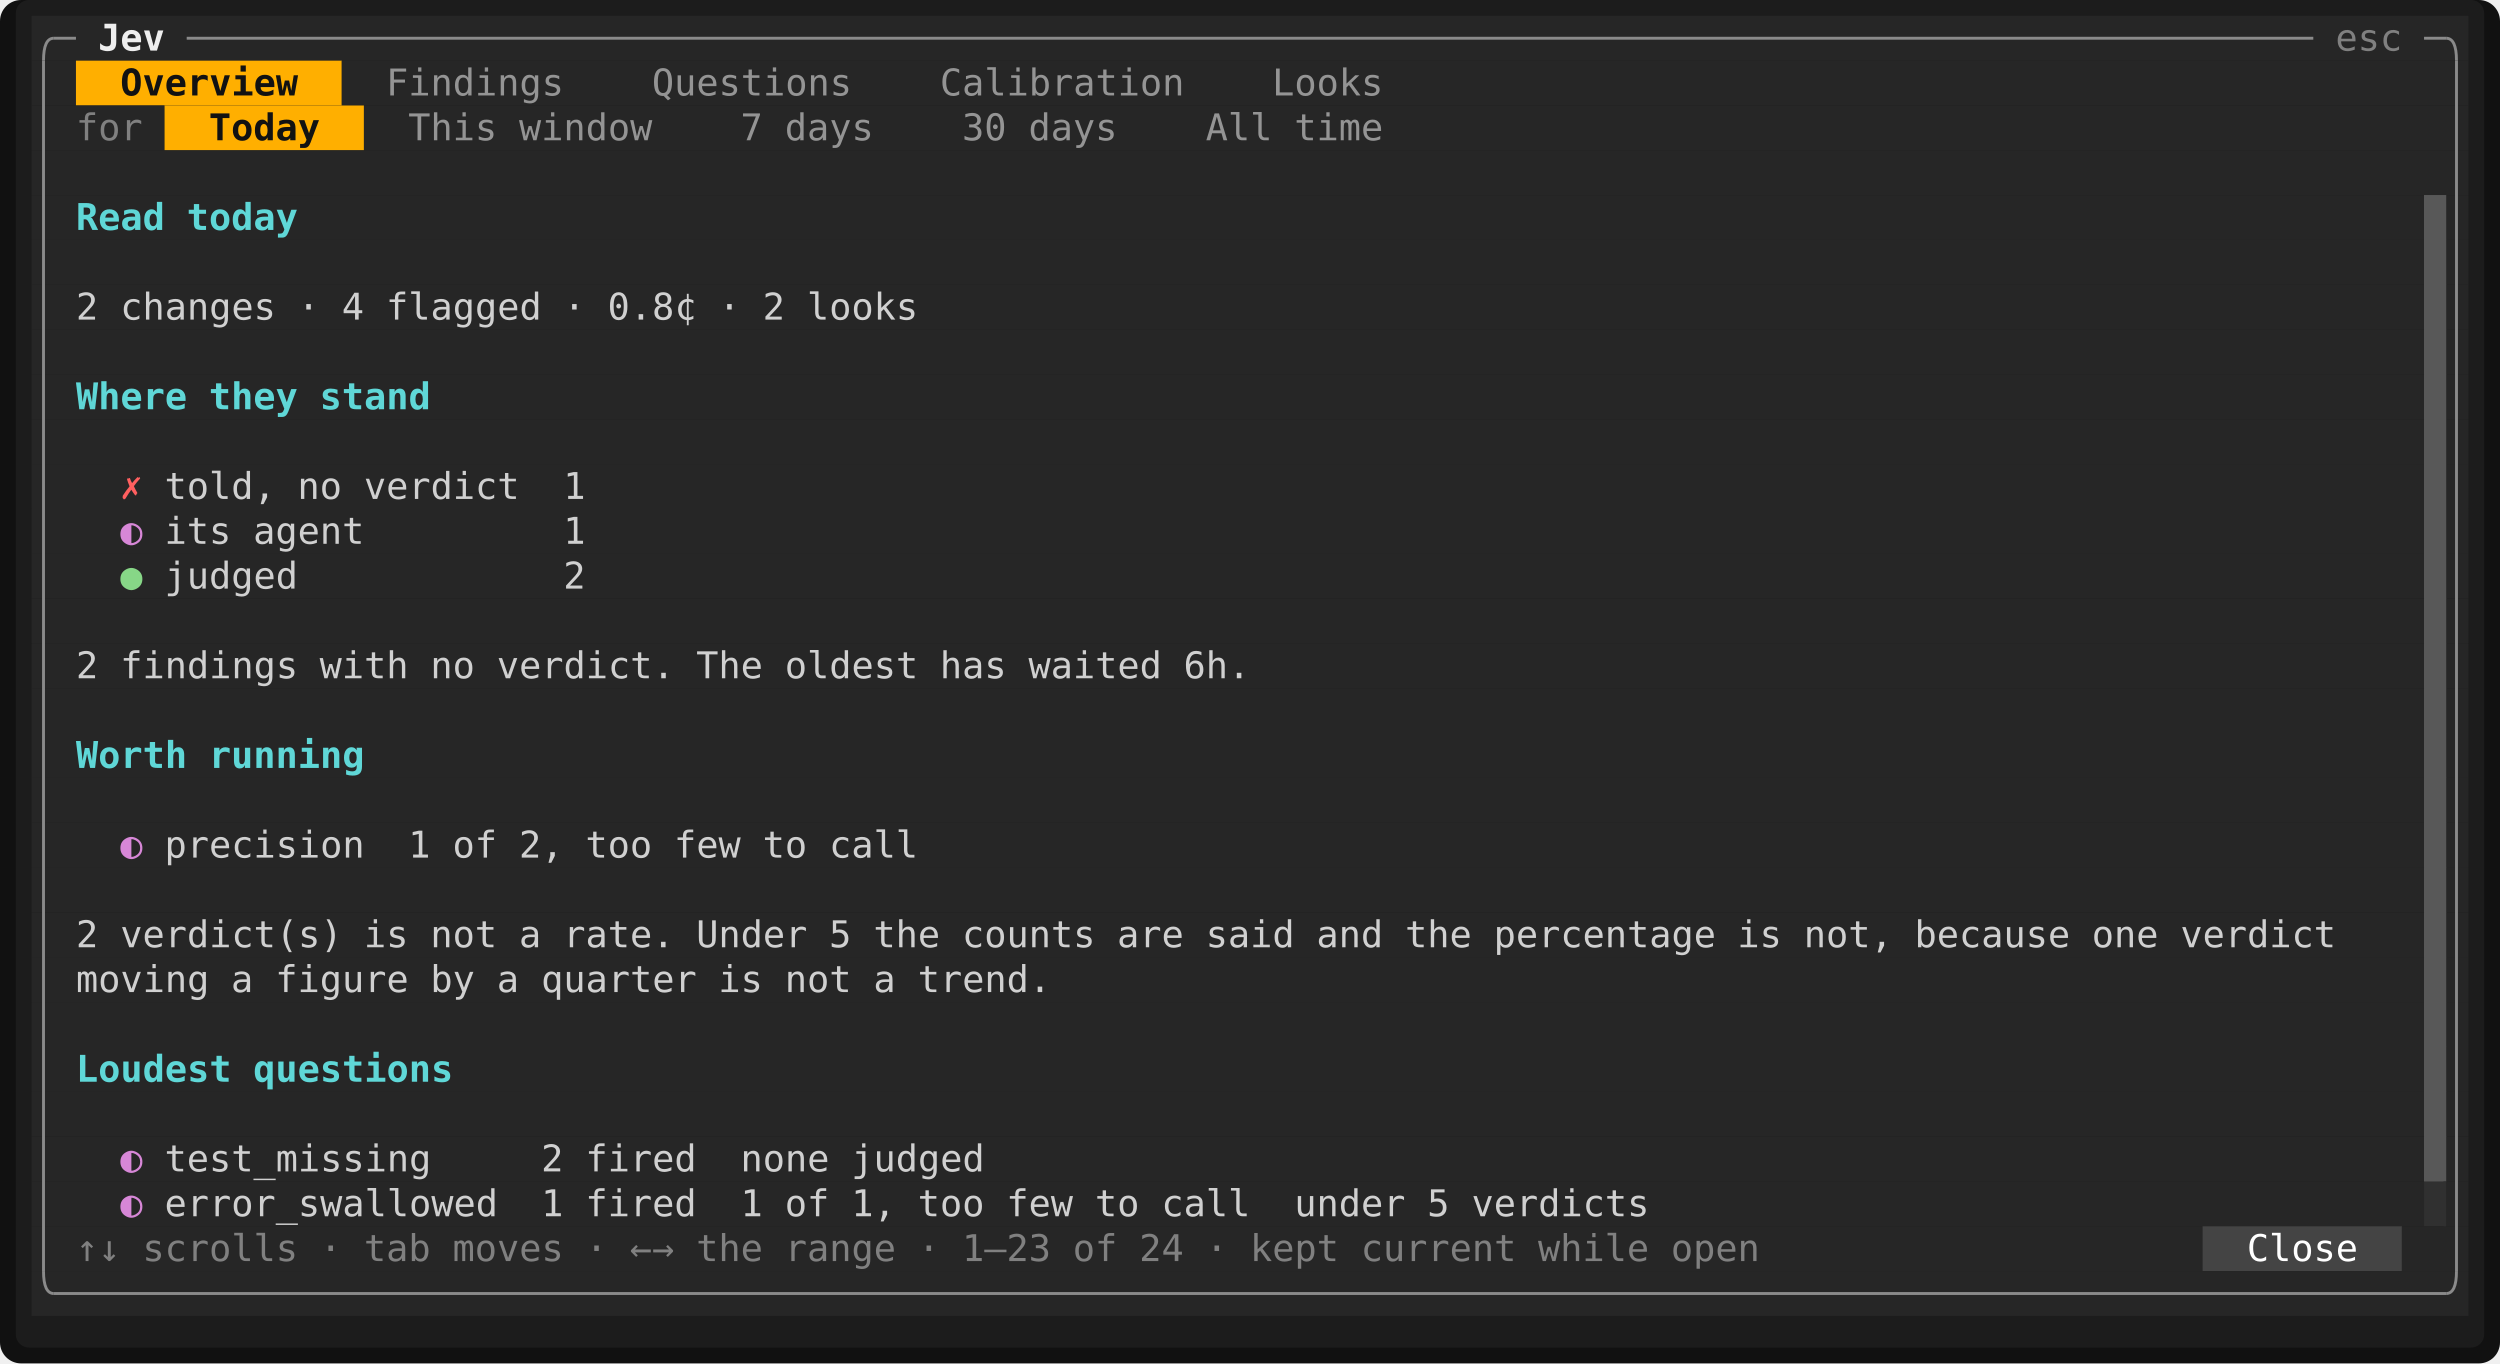
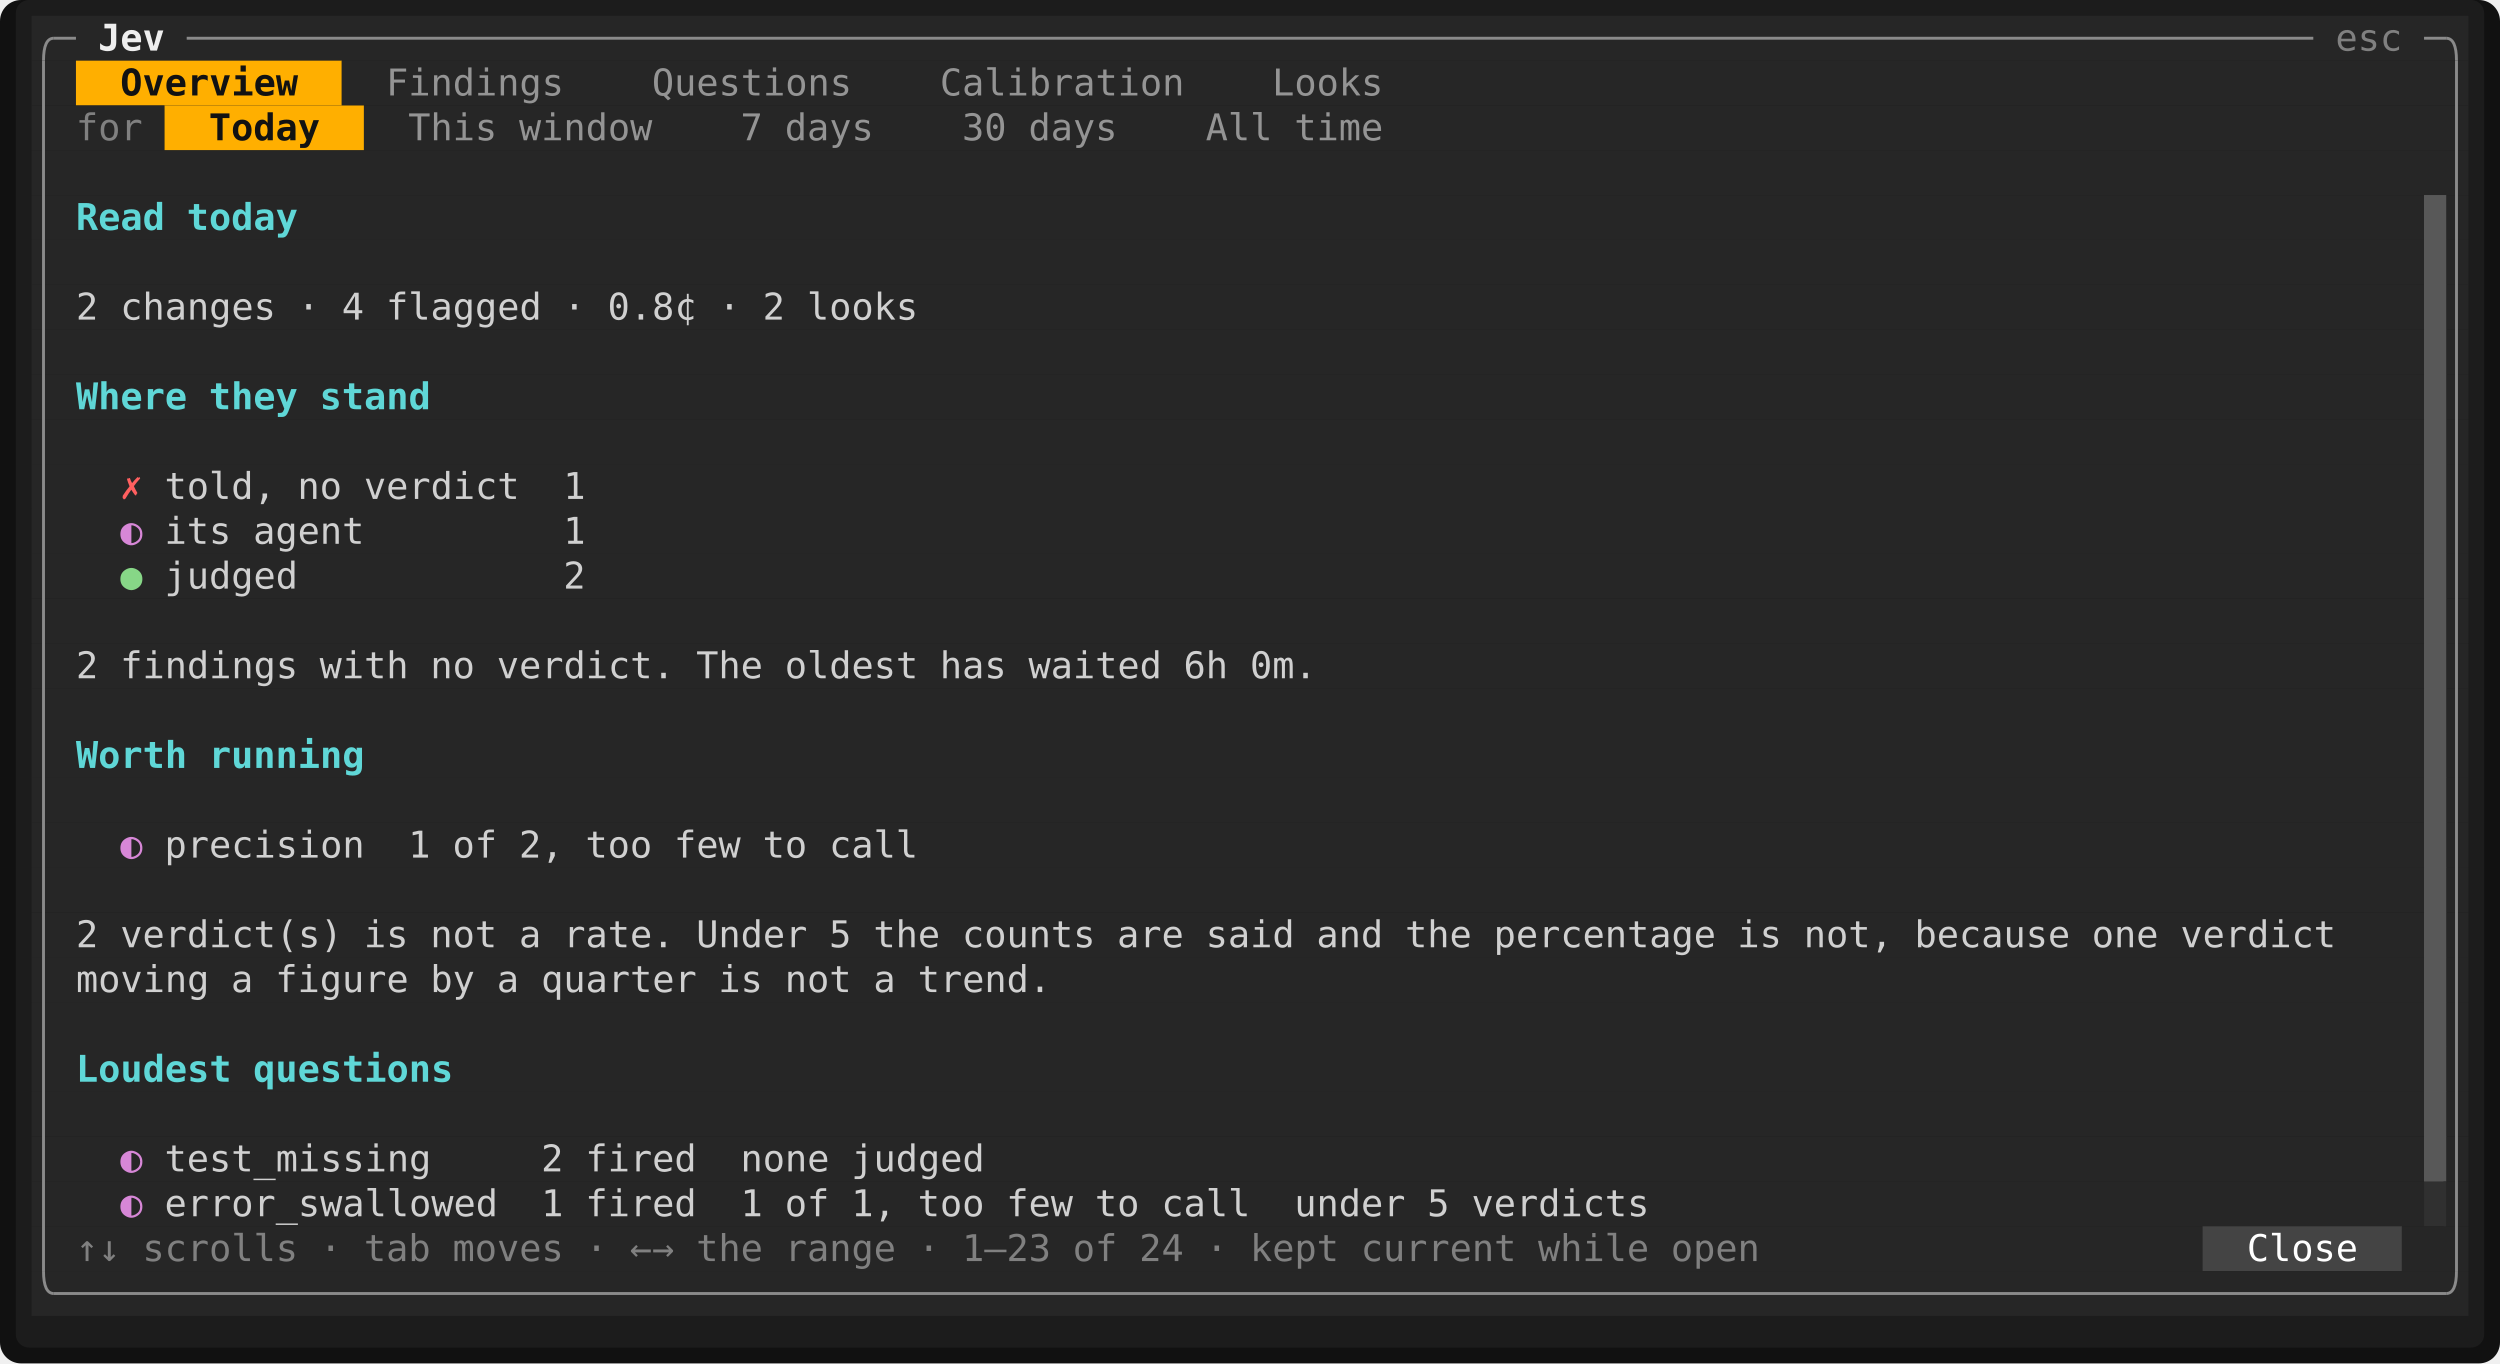
<svg xmlns="http://www.w3.org/2000/svg" viewBox="0 0 948 517" width="948" height="517" font-family="ui-monospace,SFMono-Regular,Menlo,Consolas,'DejaVu Sans Mono','Liberation Mono',monospace" font-size="14" role="img" aria-label="Tade">
  <rect width="948" height="517" rx="8" fill="#111111" />
  <rect x="6" y="0" width="936" height="511" rx="5" fill="#1c1c1c" />
  <rect x="12" y="6" width="924" height="17" fill="#262626" />
  <rect x="12" y="23" width="16.8" height="17" fill="#262626" />
  <rect x="28.8" y="23" width="100.8" height="17" fill="#ffaf00" />
  <rect x="129.6" y="23" width="806.4" height="17" fill="#262626" />
  <rect x="12" y="40" width="50.4" height="17" fill="#262626" />
  <rect x="62.4" y="40" width="75.6" height="17" fill="#ffaf00" />
  <rect x="138" y="40" width="798" height="17" fill="#262626" />
  <rect x="12" y="57" width="924" height="17" fill="#262626" />
  <rect x="12" y="74" width="907.2" height="17" fill="#262626" />
  <rect x="919.2" y="74" width="8.4" height="17" fill="#585858" />
  <rect x="927.6" y="74" width="8.4" height="17" fill="#262626" />
  <rect x="12" y="91" width="907.2" height="17" fill="#262626" />
  <rect x="919.2" y="91" width="8.4" height="17" fill="#585858" />
  <rect x="927.6" y="91" width="8.4" height="17" fill="#262626" />
  <rect x="12" y="108" width="907.2" height="17" fill="#262626" />
  <rect x="919.2" y="108" width="8.4" height="17" fill="#585858" />
  <rect x="927.6" y="108" width="8.4" height="17" fill="#262626" />
  <rect x="12" y="125" width="907.2" height="17" fill="#262626" />
  <rect x="919.2" y="125" width="8.4" height="17" fill="#585858" />
  <rect x="927.6" y="125" width="8.4" height="17" fill="#262626" />
  <rect x="12" y="142" width="907.2" height="17" fill="#262626" />
  <rect x="919.2" y="142" width="8.4" height="17" fill="#585858" />
  <rect x="927.6" y="142" width="8.4" height="17" fill="#262626" />
  <rect x="12" y="159" width="907.2" height="17" fill="#262626" />
  <rect x="919.2" y="159" width="8.4" height="17" fill="#585858" />
  <rect x="927.6" y="159" width="8.4" height="17" fill="#262626" />
  <rect x="12" y="176" width="907.2" height="17" fill="#262626" />
  <rect x="919.2" y="176" width="8.4" height="17" fill="#585858" />
  <rect x="927.6" y="176" width="8.4" height="17" fill="#262626" />
  <rect x="12" y="193" width="907.2" height="17" fill="#262626" />
  <rect x="919.2" y="193" width="8.4" height="17" fill="#585858" />
  <rect x="927.6" y="193" width="8.4" height="17" fill="#262626" />
  <rect x="12" y="210" width="907.2" height="17" fill="#262626" />
  <rect x="919.2" y="210" width="8.4" height="17" fill="#585858" />
  <rect x="927.6" y="210" width="8.4" height="17" fill="#262626" />
  <rect x="12" y="227" width="907.2" height="17" fill="#262626" />
  <rect x="919.2" y="227" width="8.4" height="17" fill="#585858" />
  <rect x="927.6" y="227" width="8.4" height="17" fill="#262626" />
  <rect x="12" y="244" width="907.2" height="17" fill="#262626" />
  <rect x="919.2" y="244" width="8.4" height="17" fill="#585858" />
  <rect x="927.6" y="244" width="8.4" height="17" fill="#262626" />
  <rect x="12" y="261" width="907.2" height="17" fill="#262626" />
  <rect x="919.2" y="261" width="8.4" height="17" fill="#585858" />
  <rect x="927.6" y="261" width="8.4" height="17" fill="#262626" />
  <rect x="12" y="278" width="907.2" height="17" fill="#262626" />
  <rect x="919.2" y="278" width="8.4" height="17" fill="#585858" />
  <rect x="927.6" y="278" width="8.4" height="17" fill="#262626" />
  <rect x="12" y="295" width="907.2" height="17" fill="#262626" />
  <rect x="919.2" y="295" width="8.4" height="17" fill="#585858" />
  <rect x="927.6" y="295" width="8.4" height="17" fill="#262626" />
  <rect x="12" y="312" width="907.2" height="17" fill="#262626" />
  <rect x="919.2" y="312" width="8.4" height="17" fill="#585858" />
  <rect x="927.6" y="312" width="8.4" height="17" fill="#262626" />
  <rect x="12" y="329" width="907.2" height="17" fill="#262626" />
  <rect x="919.2" y="329" width="8.4" height="17" fill="#585858" />
  <rect x="927.6" y="329" width="8.4" height="17" fill="#262626" />
  <rect x="12" y="346" width="907.2" height="17" fill="#262626" />
  <rect x="919.2" y="346" width="8.4" height="17" fill="#585858" />
  <rect x="927.6" y="346" width="8.4" height="17" fill="#262626" />
  <rect x="12" y="363" width="907.2" height="17" fill="#262626" />
  <rect x="919.2" y="363" width="8.4" height="17" fill="#585858" />
  <rect x="927.6" y="363" width="8.4" height="17" fill="#262626" />
  <rect x="12" y="380" width="907.2" height="17" fill="#262626" />
  <rect x="919.2" y="380" width="8.4" height="17" fill="#585858" />
  <rect x="927.6" y="380" width="8.4" height="17" fill="#262626" />
  <rect x="12" y="397" width="907.2" height="17" fill="#262626" />
  <rect x="919.2" y="397" width="8.4" height="17" fill="#585858" />
  <rect x="927.6" y="397" width="8.4" height="17" fill="#262626" />
  <rect x="12" y="414" width="907.2" height="17" fill="#262626" />
  <rect x="919.2" y="414" width="8.4" height="17" fill="#585858" />
  <rect x="927.6" y="414" width="8.4" height="17" fill="#262626" />
  <rect x="12" y="431" width="907.2" height="17" fill="#262626" />
  <rect x="919.2" y="431" width="8.4" height="17" fill="#585858" />
  <rect x="927.6" y="431" width="8.4" height="17" fill="#262626" />
  <rect x="12" y="448" width="907.2" height="17" fill="#262626" />
  <rect x="919.2" y="448" width="8.4" height="17" fill="#303030" />
  <rect x="927.6" y="448" width="8.4" height="17" fill="#262626" />
  <rect x="12" y="465" width="823.2" height="17" fill="#262626" />
  <rect x="835.2" y="465" width="75.6" height="17" fill="#444444" />
  <rect x="910.8" y="465" width="25.2" height="17" fill="#262626" />
  <rect x="12" y="482" width="924" height="17" fill="#262626" />
  <rect x="919.2" y="74" width="8.4" height="374" fill="#585858" />
  <rect x="926.55" y="448" width="1.05" height="17" fill="#303030" />
  <path d="M16.5 23Q16.5 14.5 20.4 14.5" fill="none" stroke="#8a8a8a" stroke-width="1.1" />
  <line x1="20.4" y1="14.5" x2="28.8" y2="14.5" stroke="#8a8a8a" stroke-width="1.1" />
  <line x1="70.8" y1="14.5" x2="877.2" y2="14.5" stroke="#8a8a8a" stroke-width="1.1" />
  <line x1="919.2" y1="14.5" x2="927.6" y2="14.5" stroke="#8a8a8a" stroke-width="1.1" />
  <path d="M931.5 23Q931.5 14.5 927.6 14.5" fill="none" stroke="#8a8a8a" stroke-width="1.1" />
  <line x1="16.5" y1="23" x2="16.5" y2="482" stroke="#8a8a8a" stroke-width="1.1" />
  <line x1="931.5" y1="23" x2="931.5" y2="482" stroke="#8a8a8a" stroke-width="1.1" />
  <path d="M16.5 482Q16.5 490.5 20.4 490.5" fill="none" stroke="#8a8a8a" stroke-width="1.1" />
  <line x1="20.4" y1="490.5" x2="927.6" y2="490.5" stroke="#8a8a8a" stroke-width="1.1" />
  <path d="M931.5 482Q931.5 490.5 927.6 490.5" fill="none" stroke="#8a8a8a" stroke-width="1.1" />
  <text x="37.2" y="19.2" textLength="25.2" lengthAdjust="spacingAndGlyphs" fill="#eeeeee" font-weight="700">Jev</text>
  <text x="885.6" y="19.2" textLength="25.2" lengthAdjust="spacingAndGlyphs" fill="#808080">esc</text>
  <text x="45.6" y="36.2" textLength="67.2" lengthAdjust="spacingAndGlyphs" fill="#121212" font-weight="700">Overview</text>
  <text x="146.4" y="36.2" textLength="67.2" lengthAdjust="spacingAndGlyphs" fill="#949494">Findings</text>
  <text x="247.2" y="36.2" textLength="75.6" lengthAdjust="spacingAndGlyphs" fill="#949494">Questions</text>
  <text x="356.4" y="36.2" textLength="92.4" lengthAdjust="spacingAndGlyphs" fill="#949494">Calibration</text>
  <text x="482.4" y="36.2" textLength="42" lengthAdjust="spacingAndGlyphs" fill="#949494">Looks</text>
  <text x="28.8" y="53.2" textLength="25.2" lengthAdjust="spacingAndGlyphs" fill="#808080">for</text>
  <text x="79.2" y="53.2" textLength="42" lengthAdjust="spacingAndGlyphs" fill="#121212" font-weight="700">Today</text>
  <text x="154.8" y="53.2" textLength="33.6" lengthAdjust="spacingAndGlyphs" fill="#949494">This</text>
  <text x="196.8" y="53.2" textLength="50.4" lengthAdjust="spacingAndGlyphs" fill="#949494">window</text>
  <text x="280.8" y="53.2" textLength="8.4" lengthAdjust="spacingAndGlyphs" fill="#949494">7</text>
  <text x="297.6" y="53.2" textLength="33.6" lengthAdjust="spacingAndGlyphs" fill="#949494">days</text>
  <text x="364.8" y="53.2" textLength="16.8" lengthAdjust="spacingAndGlyphs" fill="#949494">30</text>
  <text x="390" y="53.2" textLength="33.6" lengthAdjust="spacingAndGlyphs" fill="#949494">days</text>
  <text x="457.2" y="53.2" textLength="25.2" lengthAdjust="spacingAndGlyphs" fill="#949494">All</text>
  <text x="490.8" y="53.2" textLength="33.6" lengthAdjust="spacingAndGlyphs" fill="#949494">time</text>
  <text x="28.8" y="87.2" textLength="33.6" lengthAdjust="spacingAndGlyphs" fill="#5fd7d7" font-weight="700">Read</text>
  <text x="70.8" y="87.2" textLength="42" lengthAdjust="spacingAndGlyphs" fill="#5fd7d7" font-weight="700">today</text>
  <text x="28.8" y="121.2" textLength="8.4" lengthAdjust="spacingAndGlyphs" fill="#d0d0d0">2</text>
  <text x="45.6" y="121.2" textLength="58.8" lengthAdjust="spacingAndGlyphs" fill="#d0d0d0">changes</text>
  <text x="112.8" y="121.2" textLength="8.4" lengthAdjust="spacingAndGlyphs" fill="#d0d0d0">·</text>
  <text x="129.6" y="121.2" textLength="8.4" lengthAdjust="spacingAndGlyphs" fill="#d0d0d0">4</text>
  <text x="146.4" y="121.2" textLength="58.8" lengthAdjust="spacingAndGlyphs" fill="#d0d0d0">flagged</text>
  <text x="213.6" y="121.2" textLength="8.4" lengthAdjust="spacingAndGlyphs" fill="#d0d0d0">·</text>
  <text x="230.4" y="121.2" textLength="33.6" lengthAdjust="spacingAndGlyphs" fill="#d0d0d0">0.8¢</text>
  <text x="272.4" y="121.2" textLength="8.4" lengthAdjust="spacingAndGlyphs" fill="#d0d0d0">·</text>
  <text x="289.2" y="121.2" textLength="8.4" lengthAdjust="spacingAndGlyphs" fill="#d0d0d0">2</text>
  <text x="306" y="121.2" textLength="42" lengthAdjust="spacingAndGlyphs" fill="#d0d0d0">looks</text>
  <text x="28.8" y="155.2" textLength="42" lengthAdjust="spacingAndGlyphs" fill="#5fd7d7" font-weight="700">Where</text>
  <text x="79.2" y="155.2" textLength="33.6" lengthAdjust="spacingAndGlyphs" fill="#5fd7d7" font-weight="700">they</text>
  <text x="121.2" y="155.2" textLength="42" lengthAdjust="spacingAndGlyphs" fill="#5fd7d7" font-weight="700">stand</text>
  <text x="45.6" y="189.2" textLength="8.4" lengthAdjust="spacingAndGlyphs" fill="#ff5f5f">✗</text>
  <text x="62.4" y="189.2" textLength="42" lengthAdjust="spacingAndGlyphs" fill="#d0d0d0">told,</text>
  <text x="112.8" y="189.2" textLength="16.8" lengthAdjust="spacingAndGlyphs" fill="#d0d0d0">no</text>
  <text x="138" y="189.2" textLength="58.8" lengthAdjust="spacingAndGlyphs" fill="#d0d0d0">verdict</text>
  <text x="213.6" y="189.2" textLength="8.4" lengthAdjust="spacingAndGlyphs" fill="#d0d0d0">1</text>
  <text x="45.6" y="206.2" textLength="8.4" lengthAdjust="spacingAndGlyphs" fill="#d787d7">◐</text>
  <text x="62.4" y="206.2" textLength="25.2" lengthAdjust="spacingAndGlyphs" fill="#d0d0d0">its</text>
  <text x="96" y="206.2" textLength="42" lengthAdjust="spacingAndGlyphs" fill="#d0d0d0">agent</text>
  <text x="213.6" y="206.2" textLength="8.4" lengthAdjust="spacingAndGlyphs" fill="#d0d0d0">1</text>
  <text x="45.6" y="223.2" textLength="8.4" lengthAdjust="spacingAndGlyphs" fill="#87d787">●</text>
  <text x="62.4" y="223.2" textLength="50.4" lengthAdjust="spacingAndGlyphs" fill="#d0d0d0">judged</text>
  <text x="213.6" y="223.2" textLength="8.4" lengthAdjust="spacingAndGlyphs" fill="#d0d0d0">2</text>
  <text x="28.8" y="257.2" textLength="8.4" lengthAdjust="spacingAndGlyphs" fill="#d0d0d0">2</text>
  <text x="45.6" y="257.2" textLength="67.2" lengthAdjust="spacingAndGlyphs" fill="#d0d0d0">findings</text>
  <text x="121.2" y="257.2" textLength="33.6" lengthAdjust="spacingAndGlyphs" fill="#d0d0d0">with</text>
  <text x="163.2" y="257.2" textLength="16.8" lengthAdjust="spacingAndGlyphs" fill="#d0d0d0">no</text>
  <text x="188.4" y="257.2" textLength="67.2" lengthAdjust="spacingAndGlyphs" fill="#d0d0d0">verdict.</text>
  <text x="264" y="257.2" textLength="25.2" lengthAdjust="spacingAndGlyphs" fill="#d0d0d0">The</text>
  <text x="297.6" y="257.2" textLength="50.4" lengthAdjust="spacingAndGlyphs" fill="#d0d0d0">oldest</text>
  <text x="356.4" y="257.2" textLength="25.2" lengthAdjust="spacingAndGlyphs" fill="#d0d0d0">has</text>
  <text x="390" y="257.2" textLength="50.4" lengthAdjust="spacingAndGlyphs" fill="#d0d0d0">waited</text>
-   <text x="448.8" y="257.2" textLength="25.2" lengthAdjust="spacingAndGlyphs" fill="#d0d0d0">6h.</text>
+   <text x="448.8" y="257.2" textLength="16.8" lengthAdjust="spacingAndGlyphs" fill="#d0d0d0">6h</text>
+   <text x="474" y="257.2" textLength="25.2" lengthAdjust="spacingAndGlyphs" fill="#d0d0d0">0m.</text>
  <text x="28.8" y="291.2" textLength="42" lengthAdjust="spacingAndGlyphs" fill="#5fd7d7" font-weight="700">Worth</text>
  <text x="79.2" y="291.2" textLength="58.8" lengthAdjust="spacingAndGlyphs" fill="#5fd7d7" font-weight="700">running</text>
  <text x="45.6" y="325.2" textLength="8.4" lengthAdjust="spacingAndGlyphs" fill="#d787d7">◐</text>
  <text x="62.4" y="325.2" textLength="75.6" lengthAdjust="spacingAndGlyphs" fill="#d0d0d0">precision</text>
  <text x="154.8" y="325.2" textLength="8.4" lengthAdjust="spacingAndGlyphs" fill="#d0d0d0">1</text>
  <text x="171.6" y="325.2" textLength="16.8" lengthAdjust="spacingAndGlyphs" fill="#d0d0d0">of</text>
  <text x="196.8" y="325.2" textLength="16.8" lengthAdjust="spacingAndGlyphs" fill="#d0d0d0">2,</text>
  <text x="222" y="325.2" textLength="25.2" lengthAdjust="spacingAndGlyphs" fill="#d0d0d0">too</text>
  <text x="255.6" y="325.2" textLength="25.2" lengthAdjust="spacingAndGlyphs" fill="#d0d0d0">few</text>
  <text x="289.2" y="325.2" textLength="16.8" lengthAdjust="spacingAndGlyphs" fill="#d0d0d0">to</text>
  <text x="314.4" y="325.2" textLength="33.6" lengthAdjust="spacingAndGlyphs" fill="#d0d0d0">call</text>
  <text x="28.8" y="359.2" textLength="8.4" lengthAdjust="spacingAndGlyphs" fill="#d0d0d0">2</text>
  <text x="45.6" y="359.2" textLength="84" lengthAdjust="spacingAndGlyphs" fill="#d0d0d0">verdict(s)</text>
  <text x="138" y="359.2" textLength="16.8" lengthAdjust="spacingAndGlyphs" fill="#d0d0d0">is</text>
  <text x="163.2" y="359.2" textLength="25.2" lengthAdjust="spacingAndGlyphs" fill="#d0d0d0">not</text>
  <text x="196.8" y="359.2" textLength="8.4" lengthAdjust="spacingAndGlyphs" fill="#d0d0d0">a</text>
  <text x="213.6" y="359.2" textLength="42" lengthAdjust="spacingAndGlyphs" fill="#d0d0d0">rate.</text>
  <text x="264" y="359.2" textLength="42" lengthAdjust="spacingAndGlyphs" fill="#d0d0d0">Under</text>
  <text x="314.4" y="359.2" textLength="8.4" lengthAdjust="spacingAndGlyphs" fill="#d0d0d0">5</text>
  <text x="331.2" y="359.2" textLength="25.2" lengthAdjust="spacingAndGlyphs" fill="#d0d0d0">the</text>
  <text x="364.8" y="359.2" textLength="50.4" lengthAdjust="spacingAndGlyphs" fill="#d0d0d0">counts</text>
  <text x="423.6" y="359.2" textLength="25.2" lengthAdjust="spacingAndGlyphs" fill="#d0d0d0">are</text>
  <text x="457.2" y="359.2" textLength="33.6" lengthAdjust="spacingAndGlyphs" fill="#d0d0d0">said</text>
  <text x="499.2" y="359.2" textLength="25.2" lengthAdjust="spacingAndGlyphs" fill="#d0d0d0">and</text>
  <text x="532.8" y="359.2" textLength="25.2" lengthAdjust="spacingAndGlyphs" fill="#d0d0d0">the</text>
  <text x="566.4" y="359.2" textLength="84" lengthAdjust="spacingAndGlyphs" fill="#d0d0d0">percentage</text>
  <text x="658.8" y="359.2" textLength="16.8" lengthAdjust="spacingAndGlyphs" fill="#d0d0d0">is</text>
  <text x="684" y="359.2" textLength="33.6" lengthAdjust="spacingAndGlyphs" fill="#d0d0d0">not,</text>
  <text x="726" y="359.2" textLength="58.8" lengthAdjust="spacingAndGlyphs" fill="#d0d0d0">because</text>
  <text x="793.2" y="359.2" textLength="25.2" lengthAdjust="spacingAndGlyphs" fill="#d0d0d0">one</text>
  <text x="826.8" y="359.2" textLength="58.8" lengthAdjust="spacingAndGlyphs" fill="#d0d0d0">verdict</text>
  <text x="28.8" y="376.2" textLength="50.4" lengthAdjust="spacingAndGlyphs" fill="#d0d0d0">moving</text>
  <text x="87.6" y="376.2" textLength="8.4" lengthAdjust="spacingAndGlyphs" fill="#d0d0d0">a</text>
  <text x="104.4" y="376.2" textLength="50.4" lengthAdjust="spacingAndGlyphs" fill="#d0d0d0">figure</text>
  <text x="163.2" y="376.2" textLength="16.8" lengthAdjust="spacingAndGlyphs" fill="#d0d0d0">by</text>
  <text x="188.4" y="376.2" textLength="8.4" lengthAdjust="spacingAndGlyphs" fill="#d0d0d0">a</text>
  <text x="205.2" y="376.2" textLength="58.8" lengthAdjust="spacingAndGlyphs" fill="#d0d0d0">quarter</text>
  <text x="272.4" y="376.2" textLength="16.8" lengthAdjust="spacingAndGlyphs" fill="#d0d0d0">is</text>
  <text x="297.6" y="376.2" textLength="25.2" lengthAdjust="spacingAndGlyphs" fill="#d0d0d0">not</text>
  <text x="331.2" y="376.2" textLength="8.4" lengthAdjust="spacingAndGlyphs" fill="#d0d0d0">a</text>
  <text x="348" y="376.2" textLength="50.4" lengthAdjust="spacingAndGlyphs" fill="#d0d0d0">trend.</text>
  <text x="28.8" y="410.2" textLength="58.8" lengthAdjust="spacingAndGlyphs" fill="#5fd7d7" font-weight="700">Loudest</text>
  <text x="96" y="410.2" textLength="75.6" lengthAdjust="spacingAndGlyphs" fill="#5fd7d7" font-weight="700">questions</text>
  <text x="45.6" y="444.2" textLength="8.4" lengthAdjust="spacingAndGlyphs" fill="#d787d7">◐</text>
  <text x="62.4" y="444.2" textLength="100.8" lengthAdjust="spacingAndGlyphs" fill="#d0d0d0">test_missing</text>
  <text x="205.2" y="444.2" textLength="8.4" lengthAdjust="spacingAndGlyphs" fill="#d0d0d0">2</text>
  <text x="222" y="444.2" textLength="42" lengthAdjust="spacingAndGlyphs" fill="#d0d0d0">fired</text>
  <text x="280.8" y="444.2" textLength="33.6" lengthAdjust="spacingAndGlyphs" fill="#d0d0d0">none</text>
  <text x="322.8" y="444.2" textLength="50.4" lengthAdjust="spacingAndGlyphs" fill="#d0d0d0">judged</text>
  <text x="45.6" y="461.2" textLength="8.4" lengthAdjust="spacingAndGlyphs" fill="#d787d7">◐</text>
  <text x="62.4" y="461.2" textLength="126" lengthAdjust="spacingAndGlyphs" fill="#d0d0d0">error_swallowed</text>
  <text x="205.2" y="461.2" textLength="8.4" lengthAdjust="spacingAndGlyphs" fill="#d0d0d0">1</text>
  <text x="222" y="461.2" textLength="42" lengthAdjust="spacingAndGlyphs" fill="#d0d0d0">fired</text>
  <text x="280.8" y="461.2" textLength="8.4" lengthAdjust="spacingAndGlyphs" fill="#d0d0d0">1</text>
  <text x="297.6" y="461.2" textLength="16.8" lengthAdjust="spacingAndGlyphs" fill="#d0d0d0">of</text>
  <text x="322.8" y="461.2" textLength="16.8" lengthAdjust="spacingAndGlyphs" fill="#d0d0d0">1,</text>
  <text x="348" y="461.2" textLength="25.2" lengthAdjust="spacingAndGlyphs" fill="#d0d0d0">too</text>
  <text x="381.6" y="461.2" textLength="25.2" lengthAdjust="spacingAndGlyphs" fill="#d0d0d0">few</text>
  <text x="415.2" y="461.2" textLength="16.8" lengthAdjust="spacingAndGlyphs" fill="#d0d0d0">to</text>
  <text x="440.4" y="461.2" textLength="33.6" lengthAdjust="spacingAndGlyphs" fill="#d0d0d0">call</text>
  <text x="490.8" y="461.2" textLength="42" lengthAdjust="spacingAndGlyphs" fill="#d0d0d0">under</text>
  <text x="541.2" y="461.2" textLength="8.4" lengthAdjust="spacingAndGlyphs" fill="#d0d0d0">5</text>
  <text x="558" y="461.2" textLength="67.2" lengthAdjust="spacingAndGlyphs" fill="#d0d0d0">verdicts</text>
  <text x="28.8" y="478.2" textLength="16.8" lengthAdjust="spacingAndGlyphs" fill="#808080">↑↓</text>
  <text x="54" y="478.2" textLength="58.8" lengthAdjust="spacingAndGlyphs" fill="#808080">scrolls</text>
  <text x="121.2" y="478.2" textLength="8.4" lengthAdjust="spacingAndGlyphs" fill="#808080">·</text>
  <text x="138" y="478.2" textLength="25.2" lengthAdjust="spacingAndGlyphs" fill="#808080">tab</text>
  <text x="171.6" y="478.2" textLength="42" lengthAdjust="spacingAndGlyphs" fill="#808080">moves</text>
  <text x="222" y="478.2" textLength="8.4" lengthAdjust="spacingAndGlyphs" fill="#808080">·</text>
  <text x="238.8" y="478.2" textLength="16.8" lengthAdjust="spacingAndGlyphs" fill="#808080">←→</text>
  <text x="264" y="478.2" textLength="25.2" lengthAdjust="spacingAndGlyphs" fill="#808080">the</text>
  <text x="297.6" y="478.2" textLength="42" lengthAdjust="spacingAndGlyphs" fill="#808080">range</text>
  <text x="348" y="478.2" textLength="8.4" lengthAdjust="spacingAndGlyphs" fill="#808080">·</text>
  <text x="364.8" y="478.2" textLength="33.6" lengthAdjust="spacingAndGlyphs" fill="#808080">1–23</text>
  <text x="406.8" y="478.2" textLength="16.8" lengthAdjust="spacingAndGlyphs" fill="#808080">of</text>
  <text x="432" y="478.2" textLength="16.8" lengthAdjust="spacingAndGlyphs" fill="#808080">24</text>
  <text x="457.2" y="478.2" textLength="8.4" lengthAdjust="spacingAndGlyphs" fill="#808080">·</text>
  <text x="474" y="478.2" textLength="33.6" lengthAdjust="spacingAndGlyphs" fill="#808080">kept</text>
  <text x="516" y="478.2" textLength="58.8" lengthAdjust="spacingAndGlyphs" fill="#808080">current</text>
  <text x="583.2" y="478.2" textLength="42" lengthAdjust="spacingAndGlyphs" fill="#808080">while</text>
  <text x="633.6" y="478.2" textLength="33.6" lengthAdjust="spacingAndGlyphs" fill="#808080">open</text>
  <text x="852" y="478.2" textLength="42" lengthAdjust="spacingAndGlyphs" fill="#ffffff">Close</text>
</svg>
